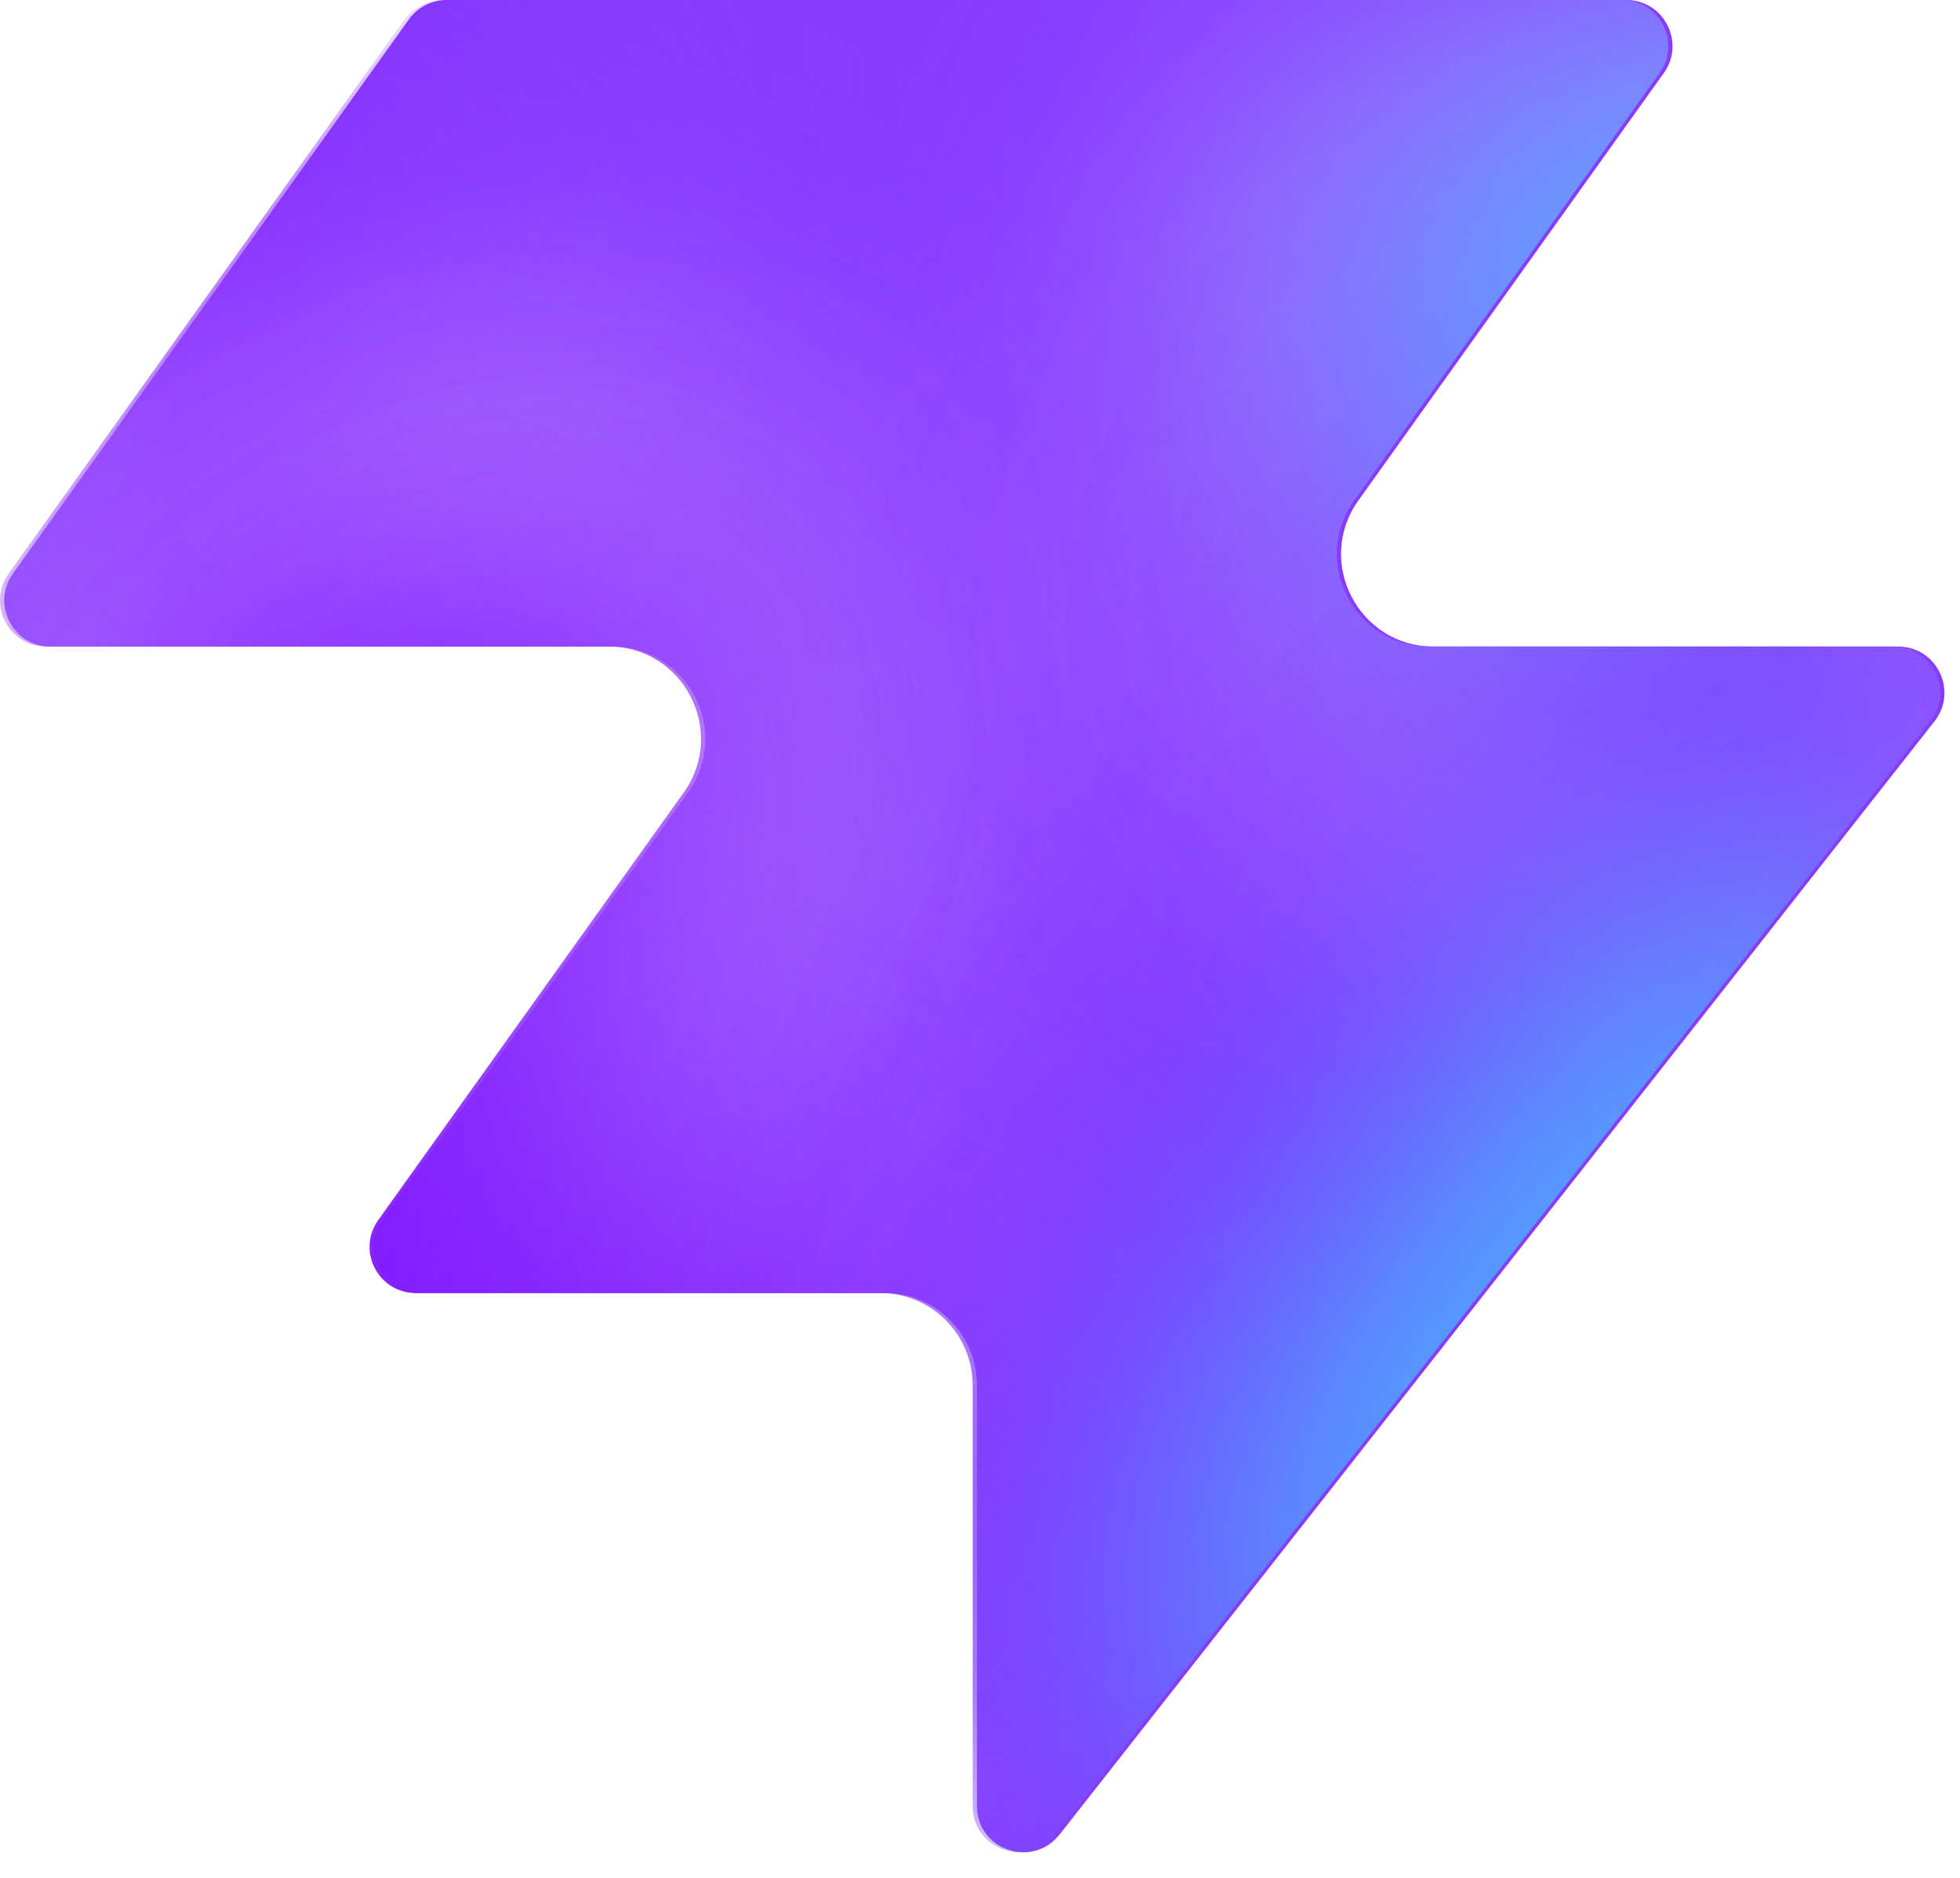
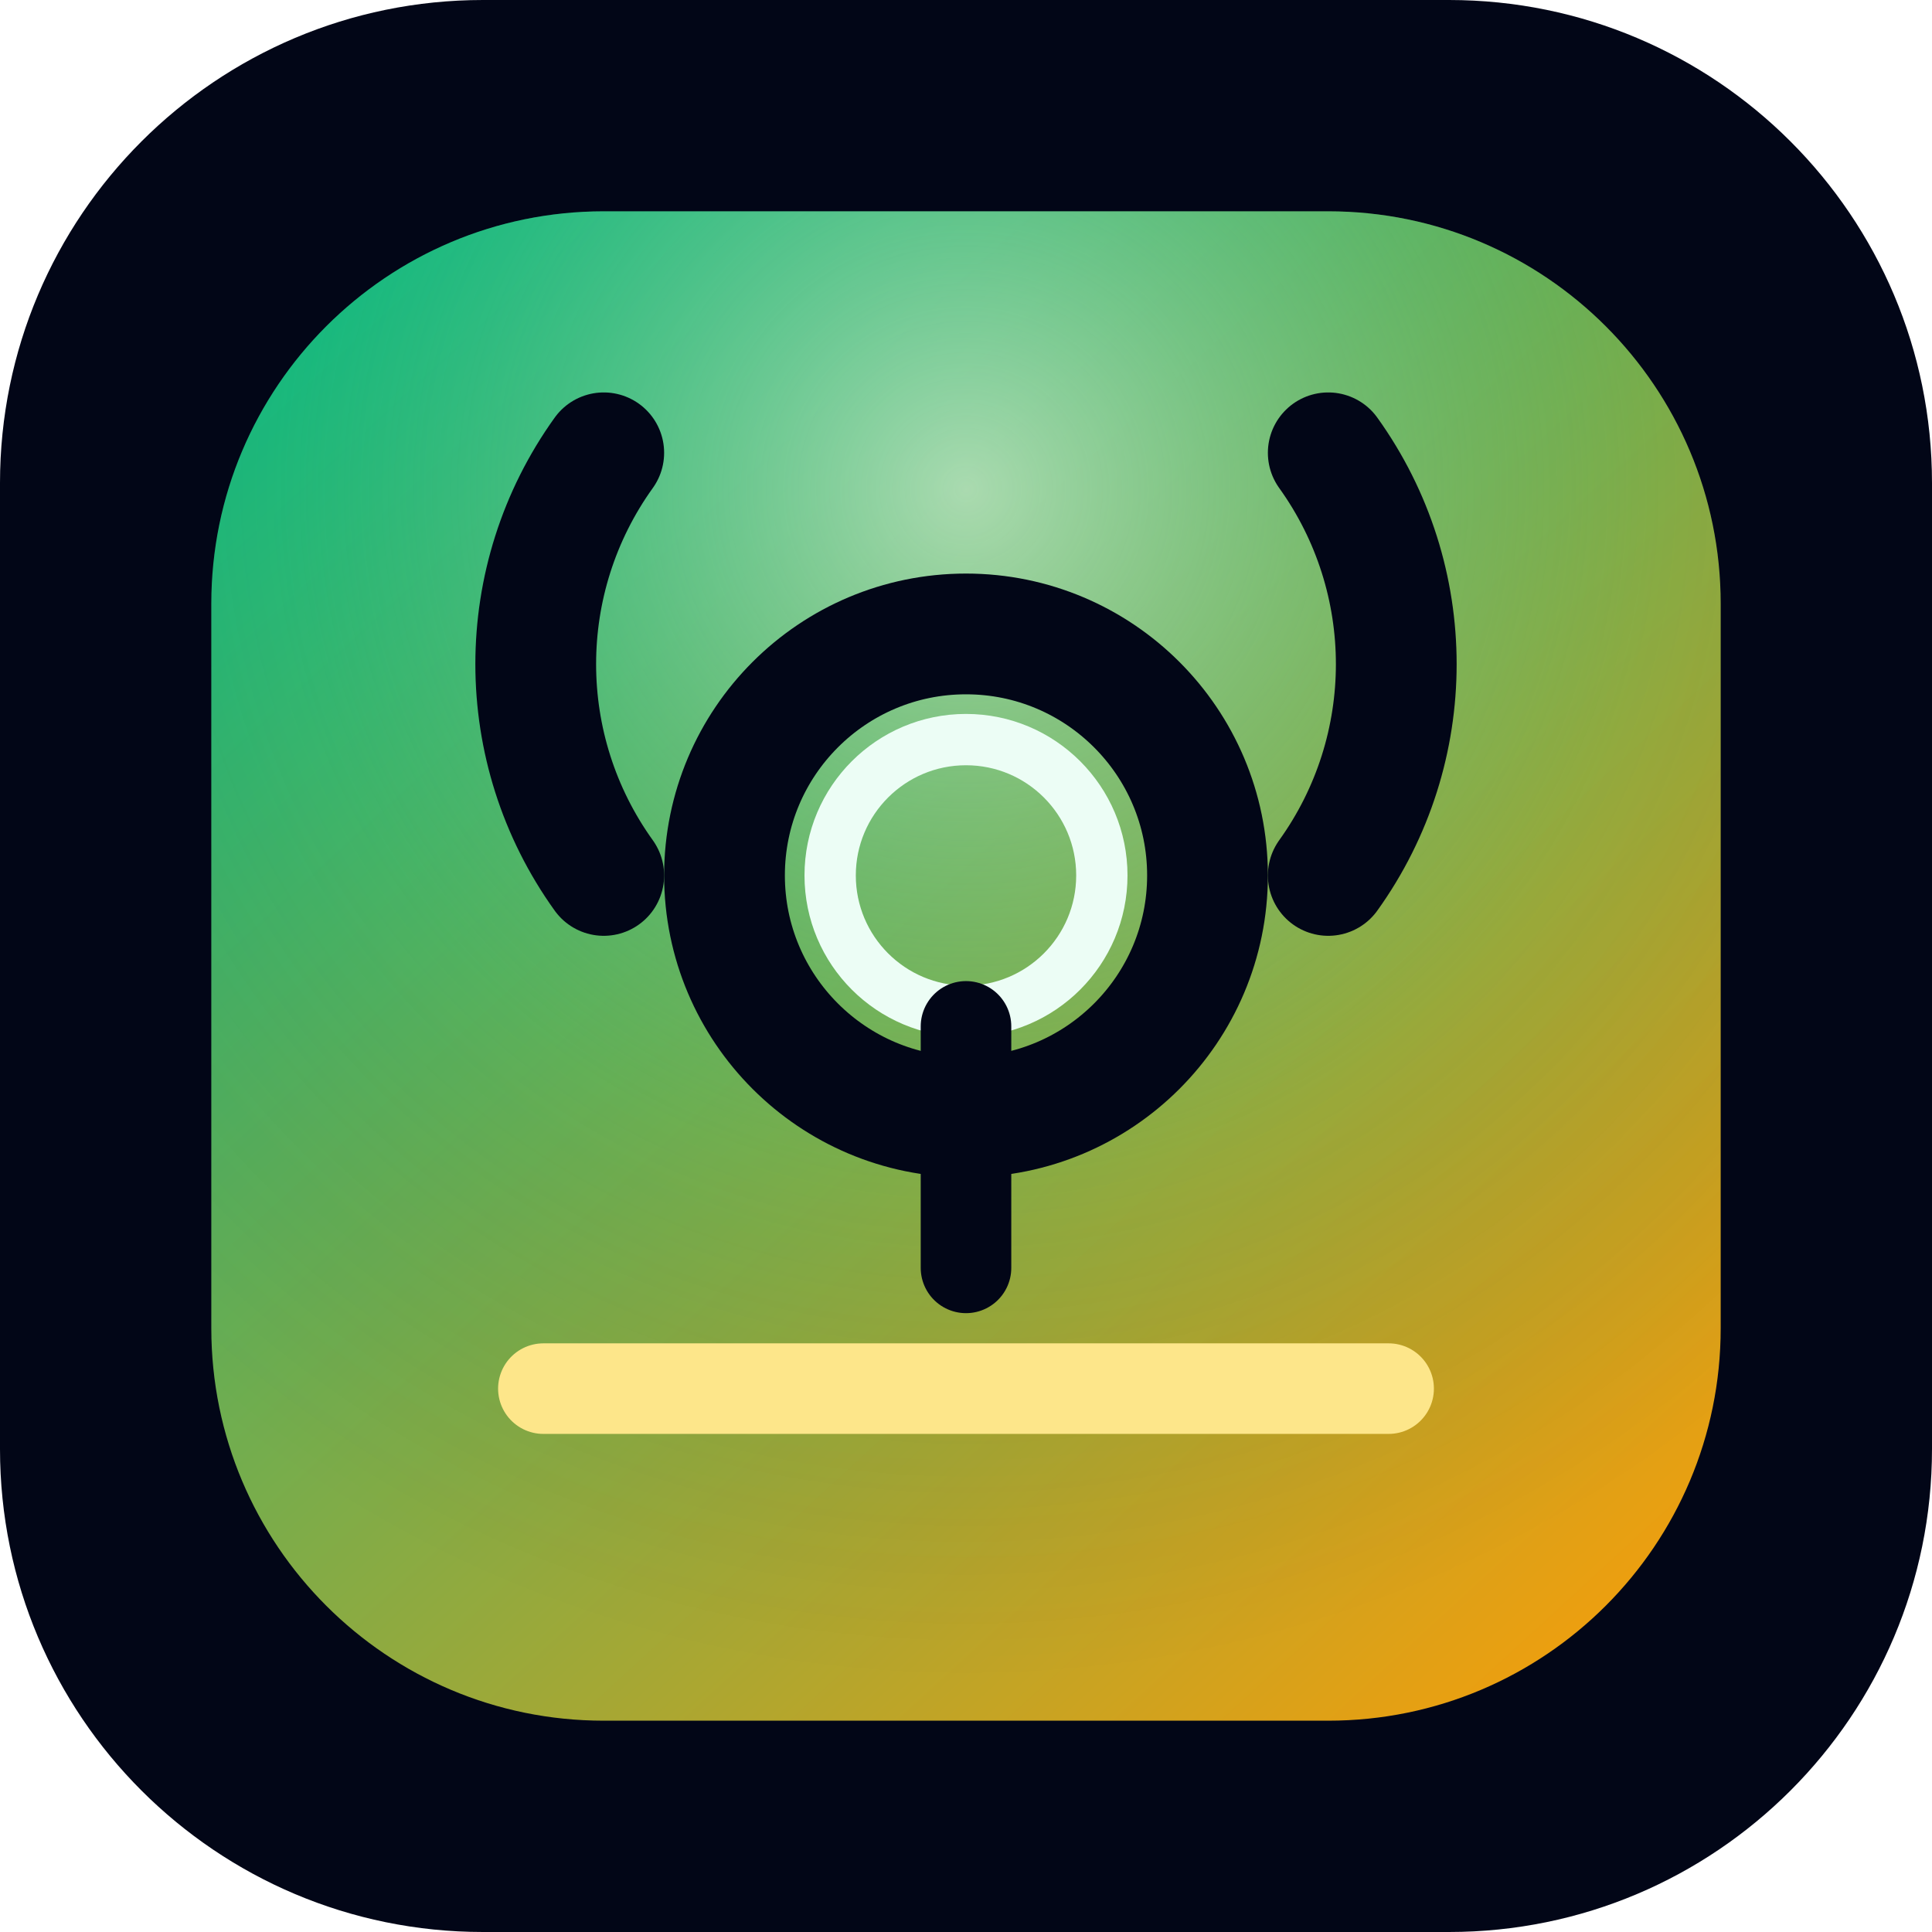
- <svg xmlns="http://www.w3.org/2000/svg" width="48" height="46" fill="none" viewBox="0 0 48 46">
-   <path fill="#863bff" d="M25.946 44.938c-.664.845-2.021.375-2.021-.698V33.937a2.26 2.26 0 0 0-2.262-2.262H10.287c-.92 0-1.456-1.04-.92-1.788l7.48-10.471c1.07-1.497 0-3.578-1.842-3.578H1.237c-.92 0-1.456-1.04-.92-1.788L10.013.474c.214-.297.556-.474.92-.474h28.894c.92 0 1.456 1.04.92 1.788l-7.48 10.471c-1.07 1.498 0 3.579 1.842 3.579h11.377c.943 0 1.473 1.088.89 1.83L25.947 44.94z" style="fill:#863bff;fill:color(display-p3 .525 .23 1);fill-opacity:1" />
-   <mask id="a" width="48" height="46" x="0" y="0" maskUnits="userSpaceOnUse" style="mask-type:alpha">
-     <path fill="#000" d="M25.842 44.938c-.664.844-2.021.375-2.021-.698V33.937a2.26 2.26 0 0 0-2.262-2.262H10.183c-.92 0-1.456-1.04-.92-1.788l7.48-10.471c1.07-1.498 0-3.579-1.842-3.579H1.133c-.92 0-1.456-1.04-.92-1.787L9.91.473c.214-.297.556-.474.92-.474h28.894c.92 0 1.456 1.04.92 1.788l-7.48 10.471c-1.07 1.498 0 3.578 1.842 3.578h11.377c.943 0 1.473 1.088.89 1.832L25.843 44.94z" style="fill:#000;fill-opacity:1" />
-   </mask>
-   <g mask="url(#a)">
-     <g filter="url(#b)">
-       <ellipse cx="5.508" cy="14.704" fill="#ede6ff" rx="5.508" ry="14.704" style="fill:#ede6ff;fill:color(display-p3 .927 .903 1);fill-opacity:1" transform="matrix(.00324 1 1 -.00324 -4.47 31.516)" />
-     </g>
-     <g filter="url(#c)">
-       <ellipse cx="10.399" cy="29.851" fill="#ede6ff" rx="10.399" ry="29.851" style="fill:#ede6ff;fill:color(display-p3 .927 .903 1);fill-opacity:1" transform="matrix(.00324 1 1 -.00324 -39.328 7.883)" />
-     </g>
-     <g filter="url(#d)">
-       <ellipse cx="5.508" cy="30.487" fill="#7e14ff" rx="5.508" ry="30.487" style="fill:#7e14ff;fill:color(display-p3 .492 .077 1);fill-opacity:1" transform="rotate(89.814 -25.913 -14.639)scale(1 -1)" />
-     </g>
-     <g filter="url(#e)">
-       <ellipse cx="5.508" cy="30.599" fill="#7e14ff" rx="5.508" ry="30.599" style="fill:#7e14ff;fill:color(display-p3 .492 .077 1);fill-opacity:1" transform="rotate(89.814 -32.644 -3.334)scale(1 -1)" />
-     </g>
-     <g filter="url(#f)">
-       <ellipse cx="5.508" cy="30.599" fill="#7e14ff" rx="5.508" ry="30.599" style="fill:#7e14ff;fill:color(display-p3 .492 .077 1);fill-opacity:1" transform="matrix(.00324 1 1 -.00324 -34.34 30.47)" />
-     </g>
-     <g filter="url(#g)">
-       <ellipse cx="14.072" cy="22.078" fill="#ede6ff" rx="14.072" ry="22.078" style="fill:#ede6ff;fill:color(display-p3 .927 .903 1);fill-opacity:1" transform="rotate(93.35 24.506 48.493)scale(-1 1)" />
-     </g>
-     <g filter="url(#h)">
-       <ellipse cx="3.47" cy="21.501" fill="#7e14ff" rx="3.47" ry="21.501" style="fill:#7e14ff;fill:color(display-p3 .492 .077 1);fill-opacity:1" transform="rotate(89.009 28.708 47.59)scale(-1 1)" />
-     </g>
-     <g filter="url(#i)">
-       <ellipse cx="3.47" cy="21.501" fill="#7e14ff" rx="3.47" ry="21.501" style="fill:#7e14ff;fill:color(display-p3 .492 .077 1);fill-opacity:1" transform="rotate(89.009 28.708 47.59)scale(-1 1)" />
-     </g>
-     <g filter="url(#j)">
-       <ellipse cx=".387" cy="8.972" fill="#7e14ff" rx="4.407" ry="29.108" style="fill:#7e14ff;fill:color(display-p3 .492 .077 1);fill-opacity:1" transform="rotate(39.51 .387 8.972)" />
-     </g>
-     <g filter="url(#k)">
-       <ellipse cx="47.523" cy="-6.092" fill="#7e14ff" rx="4.407" ry="29.108" style="fill:#7e14ff;fill:color(display-p3 .492 .077 1);fill-opacity:1" transform="rotate(37.892 47.523 -6.092)" />
-     </g>
-     <g filter="url(#l)">
-       <ellipse cx="41.412" cy="6.333" fill="#47bfff" rx="5.971" ry="9.665" style="fill:#47bfff;fill:color(display-p3 .28 .748 1);fill-opacity:1" transform="rotate(37.892 41.412 6.333)" />
-     </g>
-     <g filter="url(#m)">
-       <ellipse cx="-1.879" cy="38.332" fill="#7e14ff" rx="4.407" ry="29.108" style="fill:#7e14ff;fill:color(display-p3 .492 .077 1);fill-opacity:1" transform="rotate(37.892 -1.88 38.332)" />
-     </g>
-     <g filter="url(#n)">
-       <ellipse cx="-1.879" cy="38.332" fill="#7e14ff" rx="4.407" ry="29.108" style="fill:#7e14ff;fill:color(display-p3 .492 .077 1);fill-opacity:1" transform="rotate(37.892 -1.88 38.332)" />
-     </g>
-     <g filter="url(#o)">
-       <ellipse cx="35.651" cy="29.907" fill="#7e14ff" rx="4.407" ry="29.108" style="fill:#7e14ff;fill:color(display-p3 .492 .077 1);fill-opacity:1" transform="rotate(37.892 35.651 29.907)" />
-     </g>
-     <g filter="url(#p)">
-       <ellipse cx="38.418" cy="32.4" fill="#47bfff" rx="5.971" ry="15.297" style="fill:#47bfff;fill:color(display-p3 .28 .748 1);fill-opacity:1" transform="rotate(37.892 38.418 32.4)" />
-     </g>
-   </g>
+ <svg xmlns="http://www.w3.org/2000/svg" viewBox="0 0 64 64" role="img" aria-label="Quranify">
  <defs>
-     <filter id="b" width="60.045" height="41.654" x="-19.77" y="16.149" color-interpolation-filters="sRGB" filterUnits="userSpaceOnUse">
-       <feFlood flood-opacity="0" result="BackgroundImageFix" />
-       <feBlend in="SourceGraphic" in2="BackgroundImageFix" result="shape" />
-       <feGaussianBlur result="effect1_foregroundBlur_2002_17158" stdDeviation="7.659" />
-     </filter>
-     <filter id="c" width="90.34" height="51.437" x="-54.613" y="-7.533" color-interpolation-filters="sRGB" filterUnits="userSpaceOnUse">
-       <feFlood flood-opacity="0" result="BackgroundImageFix" />
-       <feBlend in="SourceGraphic" in2="BackgroundImageFix" result="shape" />
-       <feGaussianBlur result="effect1_foregroundBlur_2002_17158" stdDeviation="7.659" />
-     </filter>
-     <filter id="d" width="79.355" height="29.4" x="-49.64" y="2.03" color-interpolation-filters="sRGB" filterUnits="userSpaceOnUse">
-       <feFlood flood-opacity="0" result="BackgroundImageFix" />
-       <feBlend in="SourceGraphic" in2="BackgroundImageFix" result="shape" />
-       <feGaussianBlur result="effect1_foregroundBlur_2002_17158" stdDeviation="4.596" />
-     </filter>
-     <filter id="e" width="79.579" height="29.4" x="-45.045" y="20.029" color-interpolation-filters="sRGB" filterUnits="userSpaceOnUse">
-       <feFlood flood-opacity="0" result="BackgroundImageFix" />
-       <feBlend in="SourceGraphic" in2="BackgroundImageFix" result="shape" />
-       <feGaussianBlur result="effect1_foregroundBlur_2002_17158" stdDeviation="4.596" />
-     </filter>
-     <filter id="f" width="79.579" height="29.4" x="-43.513" y="21.178" color-interpolation-filters="sRGB" filterUnits="userSpaceOnUse">
-       <feFlood flood-opacity="0" result="BackgroundImageFix" />
-       <feBlend in="SourceGraphic" in2="BackgroundImageFix" result="shape" />
-       <feGaussianBlur result="effect1_foregroundBlur_2002_17158" stdDeviation="4.596" />
-     </filter>
-     <filter id="g" width="74.749" height="58.852" x="15.756" y="-17.901" color-interpolation-filters="sRGB" filterUnits="userSpaceOnUse">
-       <feFlood flood-opacity="0" result="BackgroundImageFix" />
-       <feBlend in="SourceGraphic" in2="BackgroundImageFix" result="shape" />
-       <feGaussianBlur result="effect1_foregroundBlur_2002_17158" stdDeviation="7.659" />
-     </filter>
-     <filter id="h" width="61.377" height="25.362" x="23.548" y="2.284" color-interpolation-filters="sRGB" filterUnits="userSpaceOnUse">
-       <feFlood flood-opacity="0" result="BackgroundImageFix" />
-       <feBlend in="SourceGraphic" in2="BackgroundImageFix" result="shape" />
-       <feGaussianBlur result="effect1_foregroundBlur_2002_17158" stdDeviation="4.596" />
-     </filter>
-     <filter id="i" width="61.377" height="25.362" x="23.548" y="2.284" color-interpolation-filters="sRGB" filterUnits="userSpaceOnUse">
-       <feFlood flood-opacity="0" result="BackgroundImageFix" />
-       <feBlend in="SourceGraphic" in2="BackgroundImageFix" result="shape" />
-       <feGaussianBlur result="effect1_foregroundBlur_2002_17158" stdDeviation="4.596" />
-     </filter>
-     <filter id="j" width="56.045" height="63.649" x="-27.636" y="-22.853" color-interpolation-filters="sRGB" filterUnits="userSpaceOnUse">
-       <feFlood flood-opacity="0" result="BackgroundImageFix" />
-       <feBlend in="SourceGraphic" in2="BackgroundImageFix" result="shape" />
-       <feGaussianBlur result="effect1_foregroundBlur_2002_17158" stdDeviation="4.596" />
-     </filter>
-     <filter id="k" width="54.814" height="64.646" x="20.116" y="-38.415" color-interpolation-filters="sRGB" filterUnits="userSpaceOnUse">
-       <feFlood flood-opacity="0" result="BackgroundImageFix" />
-       <feBlend in="SourceGraphic" in2="BackgroundImageFix" result="shape" />
-       <feGaussianBlur result="effect1_foregroundBlur_2002_17158" stdDeviation="4.596" />
-     </filter>
-     <filter id="l" width="33.541" height="35.313" x="24.641" y="-11.323" color-interpolation-filters="sRGB" filterUnits="userSpaceOnUse">
-       <feFlood flood-opacity="0" result="BackgroundImageFix" />
-       <feBlend in="SourceGraphic" in2="BackgroundImageFix" result="shape" />
-       <feGaussianBlur result="effect1_foregroundBlur_2002_17158" stdDeviation="4.596" />
-     </filter>
-     <filter id="m" width="54.814" height="64.646" x="-29.286" y="6.009" color-interpolation-filters="sRGB" filterUnits="userSpaceOnUse">
-       <feFlood flood-opacity="0" result="BackgroundImageFix" />
-       <feBlend in="SourceGraphic" in2="BackgroundImageFix" result="shape" />
-       <feGaussianBlur result="effect1_foregroundBlur_2002_17158" stdDeviation="4.596" />
-     </filter>
-     <filter id="n" width="54.814" height="64.646" x="-29.286" y="6.009" color-interpolation-filters="sRGB" filterUnits="userSpaceOnUse">
-       <feFlood flood-opacity="0" result="BackgroundImageFix" />
-       <feBlend in="SourceGraphic" in2="BackgroundImageFix" result="shape" />
-       <feGaussianBlur result="effect1_foregroundBlur_2002_17158" stdDeviation="4.596" />
-     </filter>
-     <filter id="o" width="54.814" height="64.646" x="8.244" y="-2.416" color-interpolation-filters="sRGB" filterUnits="userSpaceOnUse">
-       <feFlood flood-opacity="0" result="BackgroundImageFix" />
-       <feBlend in="SourceGraphic" in2="BackgroundImageFix" result="shape" />
-       <feGaussianBlur result="effect1_foregroundBlur_2002_17158" stdDeviation="4.596" />
-     </filter>
-     <filter id="p" width="39.409" height="43.623" x="18.713" y="10.588" color-interpolation-filters="sRGB" filterUnits="userSpaceOnUse">
-       <feFlood flood-opacity="0" result="BackgroundImageFix" />
-       <feBlend in="SourceGraphic" in2="BackgroundImageFix" result="shape" />
-       <feGaussianBlur result="effect1_foregroundBlur_2002_17158" stdDeviation="4.596" />
-     </filter>
+     <linearGradient id="bg" x1="10" y1="8" x2="54" y2="56" gradientUnits="userSpaceOnUse">
+       <stop stop-color="#10b981" />
+       <stop offset="1" stop-color="#f59e0b" />
+     </linearGradient>
+     <radialGradient id="glow" cx="50%" cy="18%" r="80%">
+       <stop stop-color="#ecfdf5" stop-opacity=".55" />
+       <stop offset=".58" stop-color="#10b981" stop-opacity=".12" />
+       <stop offset="1" stop-color="#020617" stop-opacity="0" />
+     </radialGradient>
  </defs>
+   <rect width="64" height="64" rx="16" fill="#020617" />
+   <rect x="7" y="7" width="50" height="50" rx="13" fill="url(#bg)" />
+   <rect x="7" y="7" width="50" height="50" rx="13" fill="url(#glow)" />
+   <circle cx="32" cy="29" r="8" fill="none" stroke="#020617" stroke-width="4" />
+   <circle cx="32" cy="29" r="4.5" fill="none" stroke="#ecfdf5" stroke-width="1.7" />
+   <path d="M20 29a12 12 0 0 1 0-14M44 29a12 12 0 0 0 0-14" fill="none" stroke="#020617" stroke-width="4" stroke-linecap="round" />
+   <path d="M18 46h28" fill="none" stroke="#fde68a" stroke-width="3" stroke-linecap="round" />
+   <path d="M32 34v8" fill="none" stroke="#020617" stroke-width="3" stroke-linecap="round" />
</svg>
